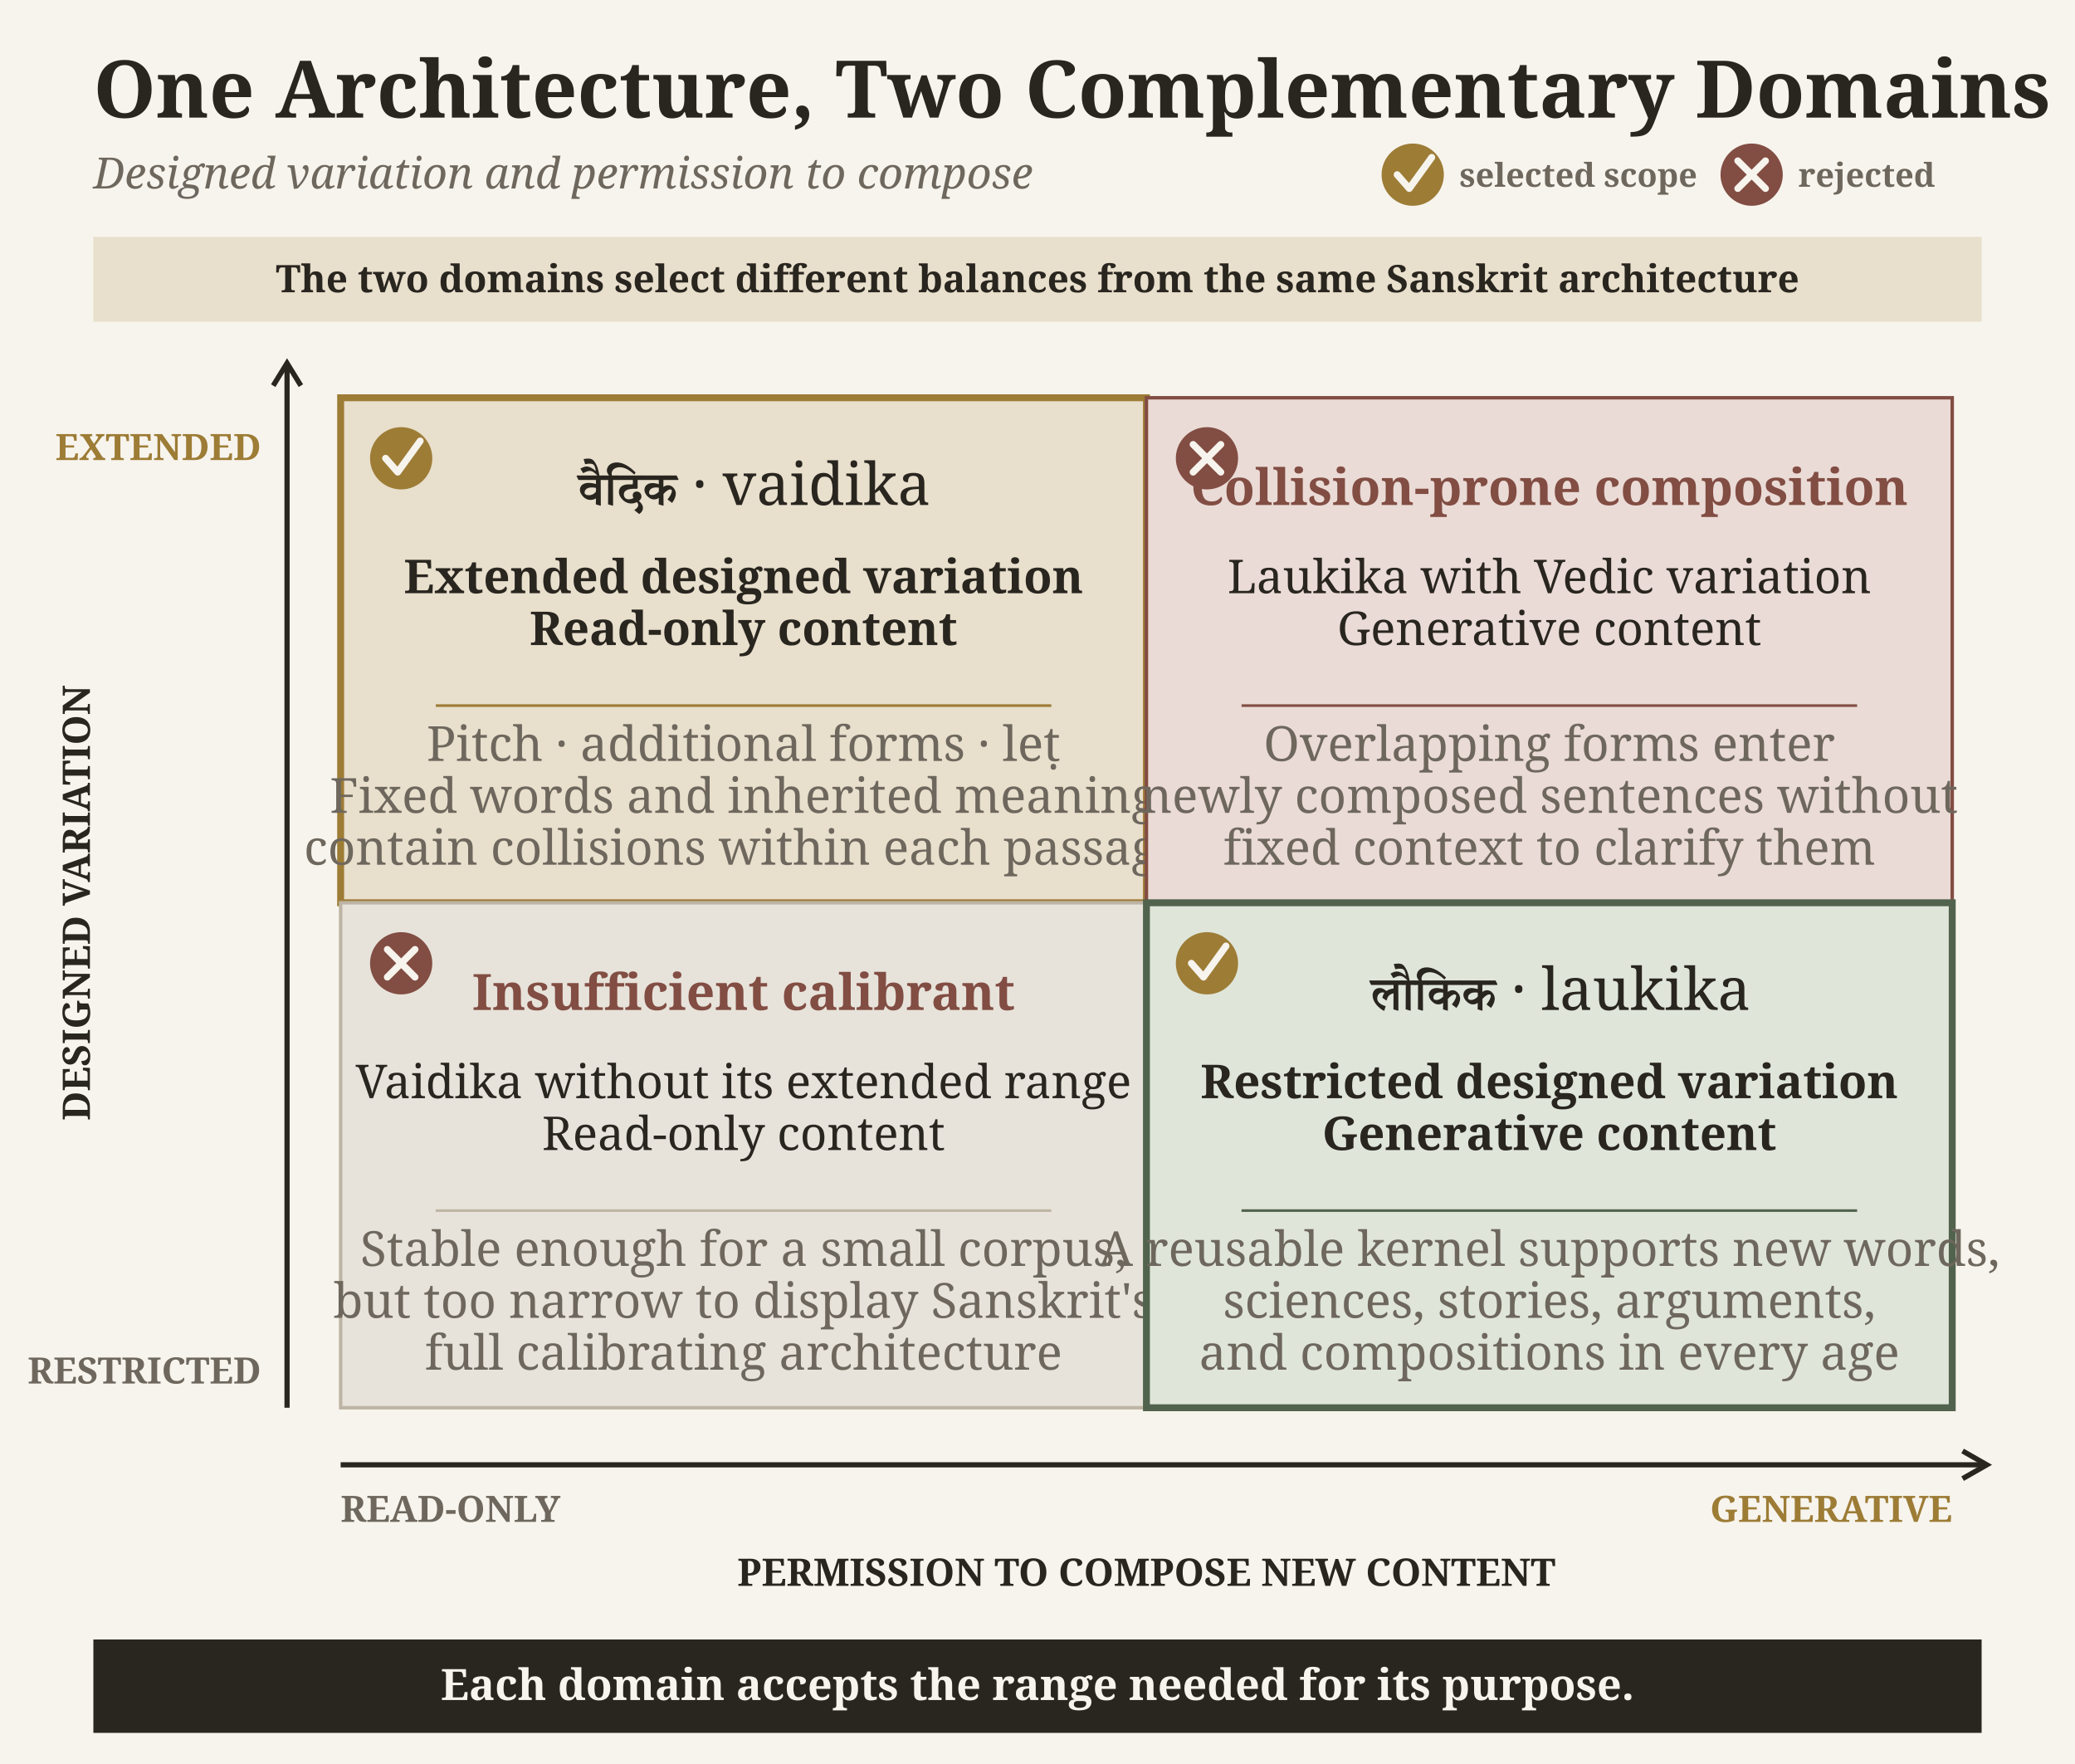
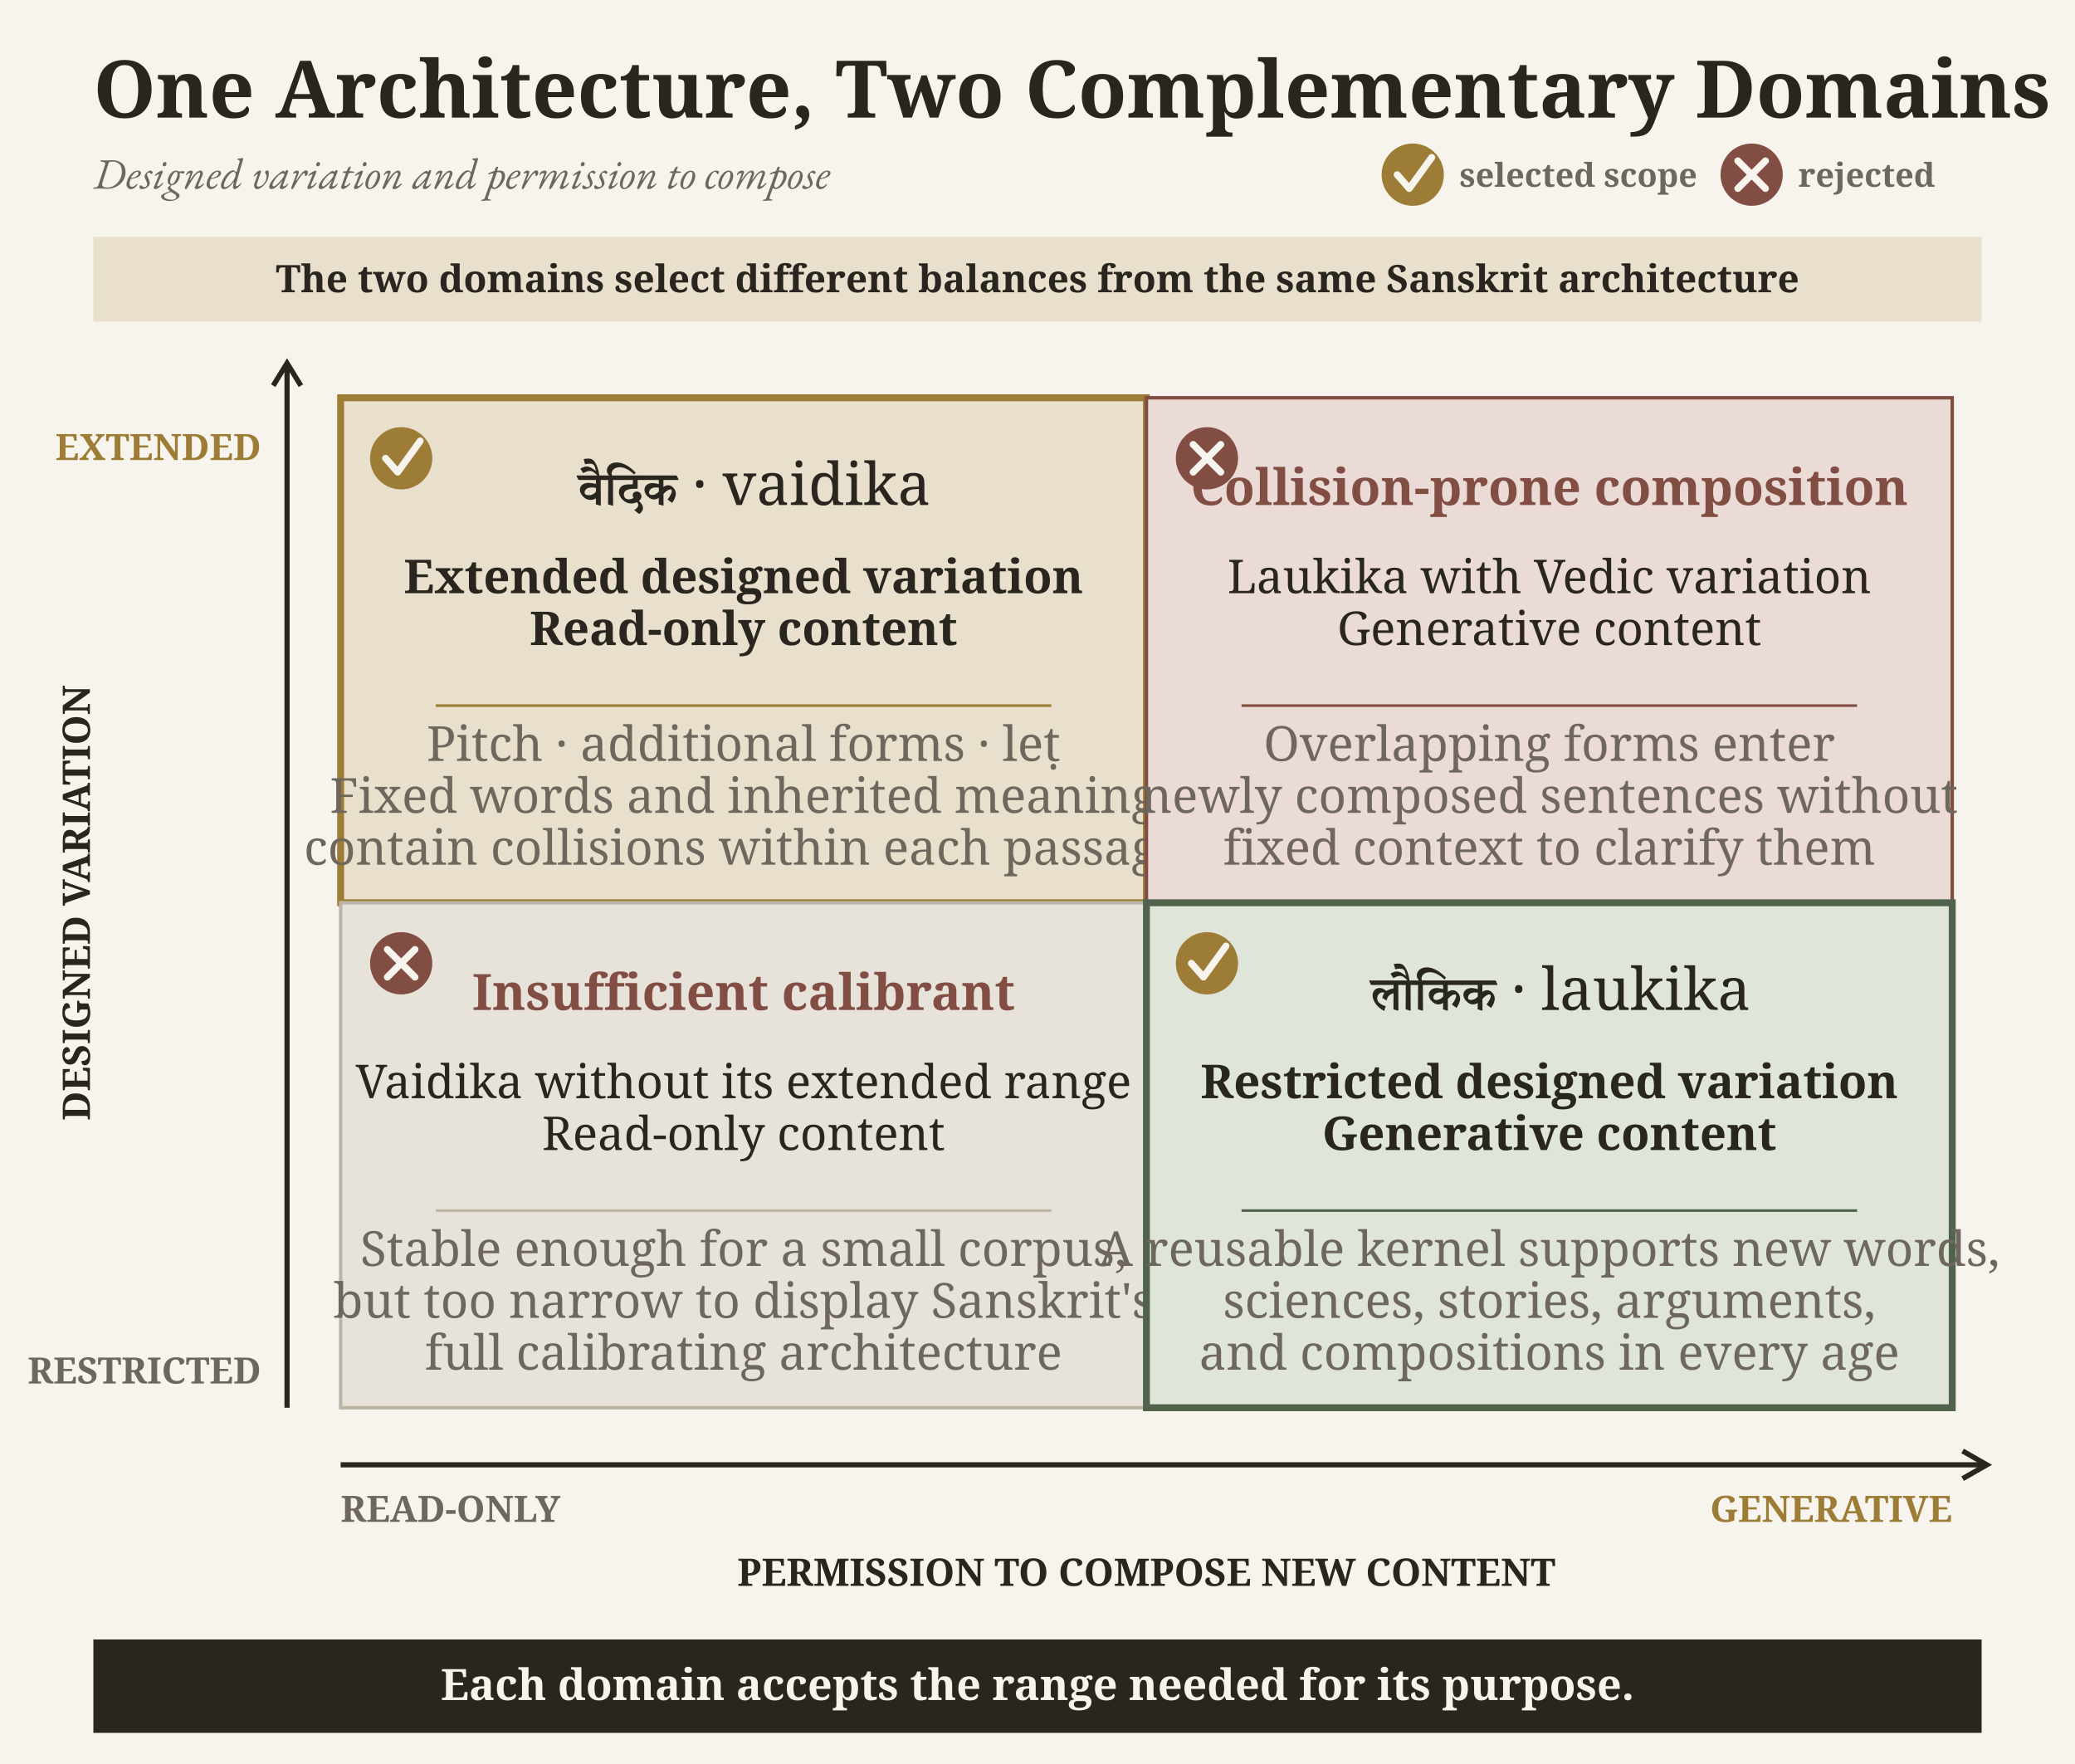
<svg xmlns="http://www.w3.org/2000/svg" width="1200" height="1020" viewBox="0 0 1200 1020">
  <rect width="1200" height="1020" fill="#f7f4ed" />
  <text x="54.0" y="68.0" font-family="EB Garamond, Charter, Georgia, serif" font-size="46" font-weight="600" font-style="normal" fill="#29251f" letter-spacing="0" text-anchor="start">One Architecture, Two Complementary Domains</text>
-   <text x="54.0" y="109.0" font-family="EB Garamond, Charter, Georgia, serif" font-size="25" font-weight="400" font-style="italic" fill="#6e675d" letter-spacing="0" text-anchor="start">Designed variation and permission to compose</text>
+   <g fill="#6e675d">
+     <path transform="translate(54.00,109.00) scale(0.025,-0.025)" d="M317 -7C570 -7 745 174 745 377C745 560 619 655 432 655C385 655 369 649 329 649C287 649 245 653 192 653C176 653 162 650 162 642C162 633 166 626 186 622C230 613 288 608 273 560L123 99C107 51 95 26 32 24C9 23 -4 15 -4 6C-4 -2 4 -5 20 -5C69 -5 87 0 124 0C197 0 298 -7 317 -7ZM322 23C230 23 183 52 211 141L347 571C358 605 358 622 442 622C577 622 659 548 659 395C659 207 521 23 322 23Z" />
+     <path transform="translate(72.80,109.00) scale(0.025,-0.025)" d="M106 -15C171 -15 226 21 266 86C268 89 268 92 268 94C268 100 264 104 258 104C253 104 247 101 240 93C218 69 186 39 138 39C103 39 85 65 85 112C85 143 96 180 106 209C109 217 113 217 121 219C232 240 349 275 349 359C349 393 322 414 275 414C133 414 14 223 14 89C14 42 63 -15 106 -15ZM128 242C123 242 121 242 121 248C121 278 209 389 264 389C281 389 291 374 291 357C291 277 158 242 128 242Z" />
+     <path transform="translate(81.33,109.00) scale(0.025,-0.025)" d="M26 -14C106 -14 212 44 212 123C212 153 196 200 182 227C168 254 149 302 149 319C149 348 167 368 189 368C207 368 218 360 226 352C234 344 240 336 247 336C259 336 281 361 281 373C281 387 251 414 225 414C191 414 92 353 92 275C92 255 104 225 122 193C140 160 151 124 151 95C150 65 127 34 91 34C61 34 45 46 31 57C19 67 9 76 0 76C-9 76 -28 61 -28 30C-28 4 -4 -14 26 -14Z" />
+     <path transform="translate(88.22,109.00) scale(0.025,-0.025)" d="M268 513C298 513 323 540 323 570C323 591 310 613 289 613C257 613 233 584 233 552C233 532 248 513 268 513ZM66 -14C127 -14 244 92 244 134C244 137 241 139 238 139C236 139 235 138 234 137C196 99 151 52 124 52C117 52 108 54 108 64C108 72 110 82 115 93L237 382C241 392 219 421 201 413C117 375 51 317 51 300C51 293 59 290 66 295C90 313 133 333 144 333C151 333 151 327 149 321C120 248 85 146 30 36C27 30 27 25 27 20C27 4 43 -14 66 -14Z" />
+     <path transform="translate(95.58,109.00) scale(0.025,-0.025)" d="M113 -290C205 -290 330 -233 330 -163C330 -143 320 -126 291 -105C262 -84 201 -46 167 -23C133 0 123 12 123 36C123 46 126 55 134 65C139 71 146 77 156 77C245 77 337 205 337 308C337 321 336 333 333 344C330 355 338 358 345 358C360 358 404 346 423 346C431 346 441 356 441 381C441 397 427 404 419 404C392 404 343 391 321 391C311 391 302 397 293 402C285 406 275 414 247 414C140 414 55 268 55 178C55 133 66 105 107 85C112 83 115 81 115 79C115 77 114 73 107 67C79 46 57 25 57 6C57 -15 75 -31 105 -56C109 -60 108 -63 103 -65C12 -95 -96 -135 -96 -180C-96 -248 -4 -290 113 -290ZM153 101C131 101 112 123 112 149C116 235 188 386 250 386C270 386 285 359 285 339C285 274 213 101 153 101ZM143 -260C61 -260 -27 -226 -27 -182C-27 -141 25 -112 105 -87C113 -85 122 -83 130 -83C136 -83 147 -87 158 -93C172 -100 205 -122 216 -130C246 -148 257 -171 257 -191C257 -227 223 -260 143 -260Z" />
+     <path transform="translate(105.95,109.00) scale(0.025,-0.025)" d="M63 -16C74 -16 82 -7 94 15C159 128 242 256 273 294C317 348 352 373 374 372C393 371 403 352 382 297C347 208 307 119 268 30C258 8 281 -14 299 -14C362 -14 427 33 479 96C481 99 483 105 483 110C483 115 479 119 475 119C474 119 473 119 472 118C462 108 390 50 358 50C346 50 342 60 353 86L445 304C472 367 440 414 398 414C337 414 246 337 164 197C160 190 151 191 155 201L221 371C230 395 209 414 188 414C143 413 108 394 88 364C80 352 66 326 67 314C69 304 77 304 82 310C114 352 136 356 156 356C169 356 166 341 154 312L38 28C31 11 47 -16 63 -16Z" />
+     <path transform="translate(119.12,109.00) scale(0.025,-0.025)" d="M106 -15C171 -15 226 21 266 86C268 89 268 92 268 94C268 100 264 104 258 104C253 104 247 101 240 93C218 69 186 39 138 39C103 39 85 65 85 112C85 143 96 180 106 209C109 217 113 217 121 219C232 240 349 275 349 359C349 393 322 414 275 414C133 414 14 223 14 89C14 42 63 -15 106 -15ZM128 242C123 242 121 242 121 248C121 278 209 389 264 389C281 389 291 374 291 357C291 277 158 242 128 242Z" />
+     <path transform="translate(127.65,109.00) scale(0.025,-0.025)" d="M70 -14C142 -14 205 31 297 147C301 153 305 148 303 139C300 127 290 79 285 57C282 41 281 36 281 31C281 9 303 -14 325 -14C368 -14 475 82 475 120C476 125 474 128 469 128C466 128 464 127 461 123C434 86 389 54 363 54C353 54 349 61 349 76C349 86 351 96 354 107L516 668C519 677 520 684 520 691C520 700 516 705 508 705C501 705 456 699 415 693C391 689 381 684 381 675C381 671 381 671 411 661C432 653 439 645 439 631C439 627 439 627 435 611L368 386C367 384 365 381 364 379C363 381 357 384 339 395C302 419 299 420 282 420C239 420 183 386 131 327C58 245 5 133 5 58C5 15 31 -14 70 -14ZM107 33C81 33 73 42 73 71C73 179 220 388 296 388C328 388 346 365 346 326C346 217 196 33 107 33Z" />
+     <path transform="translate(145.55,109.00) scale(0.025,-0.025)" d="M119 -14C173 -14 239 22 302 96C371 176 397 261 397 349C397 395 382 418 368 418C340 418 309 395 309 377C309 365 312 354 321 344C336 327 345 302 345 280C345 165 251 43 154 43C120 43 109 73 124 119L214 379C220 398 204 418 188 418C159 418 108 380 59 313C49 299 47 291 47 283C47 281 49 278 54 278C56 278 60 278 67 286C88 309 116 333 125 333C141 333 137 315 127 288L62 115C40 57 72 -14 119 -14Z" />
+     <path transform="translate(155.80,109.00) scale(0.025,-0.025)" d="M45 -14C105 -14 167 32 289 168C297 177 298 167 291 153C271 111 232 24 244 48C240 40 238 31 238 25C238 6 260 -14 281 -14C313 -14 352 5 390 40C410 60 433 94 433 103C433 111 431 114 426 114C423 114 419 112 417 109C392 75 353 49 329 49C313 49 308 62 316 83L428 380C433 394 435 401 435 405C435 415 415 426 397 426C393 426 389 423 385 416C389 421 387 418 368 386C366 382 364 380 362 380C361 380 368 371 350 395C343 403 332 409 322 409C301 409 256 378 184 315C71 216 -6 101 -6 30C-6 8 20 -14 45 -14ZM101 49C84 49 72 63 72 83C72 129 135 227 202 292C236 325 285 353 309 353C316 353 326 348 334 342C341 336 347 328 347 323C347 299 315 246 265 187C192 100 130 49 101 49Z" />
+     <path transform="translate(167.57,109.00) scale(0.025,-0.025)" d="M60 -17C76 -17 86 11 122 75C163 148 235 258 265 297C298 340 320 355 333 355C347 355 352 343 352 323C352 302 357 288 368 288C396 288 418 332 418 369C418 396 405 419 371 419C324 419 237 327 157 190C153 183 140 186 145 196L190 309C214 369 225 414 170 414C146 414 123 405 107 393C90 381 79 366 79 356C79 346 88 343 96 348C105 353 125 359 144 359C157 359 156 341 150 324L58 84C44 46 35 23 35 7C35 -5 50 -17 60 -17Z" />
+     <path transform="translate(177.05,109.00) scale(0.025,-0.025)" d="M268 513C298 513 323 540 323 570C323 591 310 613 289 613C257 613 233 584 233 552C233 532 248 513 268 513ZM66 -14C127 -14 244 92 244 134C244 137 241 139 238 139C236 139 235 138 234 137C196 99 151 52 124 52C117 52 108 54 108 64C108 72 110 82 115 93L237 382C241 392 219 421 201 413C117 375 51 317 51 300C51 293 59 290 66 295C90 313 133 333 144 333C151 333 151 327 149 321C120 248 85 146 30 36C27 30 27 25 27 20C27 4 43 -14 66 -14Z" />
+     <path transform="translate(184.40,109.00) scale(0.025,-0.025)" d="M45 -14C105 -14 167 32 289 168C297 177 298 167 291 153C271 111 232 24 244 48C240 40 238 31 238 25C238 6 260 -14 281 -14C313 -14 352 5 390 40C410 60 433 94 433 103C433 111 431 114 426 114C423 114 419 112 417 109C392 75 353 49 329 49C313 49 308 62 316 83L428 380C433 394 435 401 435 405C435 415 415 426 397 426C393 426 389 423 385 416C389 421 387 418 368 386C366 382 364 380 362 380C361 380 368 371 350 395C343 403 332 409 322 409C301 409 256 378 184 315C71 216 -6 101 -6 30C-6 8 20 -14 45 -14ZM101 49C84 49 72 63 72 83C72 129 135 227 202 292C236 325 285 353 309 353C316 353 326 348 334 342C341 336 347 328 347 323C347 299 315 246 265 187C192 100 130 49 101 49Z" />
+     <path transform="translate(196.68,109.00) scale(0.025,-0.025)" d="M64 -14C90 -14 167 28 219 85C230 97 237 109 237 118C237 126 224 129 210 115C189 95 151 59 124 59C101 59 97 74 106 99L195 345C198 353 205 359 226 360C255 361 281 363 310 365C325 366 329 374 329 377C329 384 327 388 306 392C288 395 258 400 231 400C220 400 215 402 218 411L244 478C249 491 247 510 236 510C226 510 190 481 182 465L158 416C151 401 148 398 134 398H98C80 398 64 377 64 374C64 369 65 361 82 360L122 358C128 358 135 355 132 346L37 79C30 59 23 45 23 23C23 9 47 -14 64 -14Z" />
+     <path transform="translate(203.97,109.00) scale(0.025,-0.025)" d="M268 513C298 513 323 540 323 570C323 591 310 613 289 613C257 613 233 584 233 552C233 532 248 513 268 513ZM66 -14C127 -14 244 92 244 134C244 137 241 139 238 139C236 139 235 138 234 137C196 99 151 52 124 52C117 52 108 54 108 64C108 72 110 82 115 93L237 382C241 392 219 421 201 413C117 375 51 317 51 300C51 293 59 290 66 295C90 313 133 333 144 333C151 333 151 327 149 321C120 248 85 146 30 36C27 30 27 25 27 20C27 4 43 -14 66 -14Z" />
+     <path transform="translate(210.83,109.00) scale(0.025,-0.025)" d="M108 -14C262 -14 362 176 362 296C362 362 324 414 257 414C123 414 17 224 17 99C17 41 59 -14 108 -14ZM124 16C97 16 81 34 81 78C81 210 178 384 255 384C289 384 298 359 298 324C298 211 204 16 124 16Z" />
+     <path transform="translate(220.33,109.00) scale(0.025,-0.025)" d="M63 -16C74 -16 82 -7 94 15C159 128 242 256 273 294C317 348 352 373 374 372C393 371 403 352 382 297C347 208 307 119 268 30C258 8 281 -14 299 -14C362 -14 427 33 479 96C481 99 483 105 483 110C483 115 479 119 475 119C474 119 473 119 472 118C462 108 390 50 358 50C346 50 342 60 353 86L445 304C472 367 440 414 398 414C337 414 246 337 164 197C160 190 151 191 155 201L221 371C230 395 209 414 188 414C143 413 108 394 88 364C80 352 66 326 67 314C69 304 77 304 82 310C114 352 136 356 156 356C169 356 166 341 154 312L38 28C31 11 47 -16 63 -16Z" />
+     <path transform="translate(238.50,109.00) scale(0.025,-0.025)" d="M45 -14C105 -14 167 32 289 168C297 177 298 167 291 153C271 111 232 24 244 48C240 40 238 31 238 25C238 6 260 -14 281 -14C313 -14 352 5 390 40C410 60 433 94 433 103C433 111 431 114 426 114C423 114 419 112 417 109C392 75 353 49 329 49C313 49 308 62 316 83L428 380C433 394 435 401 435 405C435 415 415 426 397 426C393 426 389 423 385 416C389 421 387 418 368 386C366 382 364 380 362 380C361 380 368 371 350 395C343 403 332 409 322 409C301 409 256 378 184 315C71 216 -6 101 -6 30C-6 8 20 -14 45 -14ZM101 49C84 49 72 63 72 83C72 129 135 227 202 292C236 325 285 353 309 353C316 353 326 348 334 342C341 336 347 328 347 323C347 299 315 246 265 187C192 100 130 49 101 49Z" />
+     <path transform="translate(250.28,109.00) scale(0.025,-0.025)" d="M63 -16C74 -16 82 -7 94 15C159 128 242 256 273 294C317 348 352 373 374 372C393 371 403 352 382 297C347 208 307 119 268 30C258 8 281 -14 299 -14C362 -14 427 33 479 96C481 99 483 105 483 110C483 115 479 119 475 119C474 119 473 119 472 118C462 108 390 50 358 50C346 50 342 60 353 86L445 304C472 367 440 414 398 414C337 414 246 337 164 197C160 190 151 191 155 201L221 371C230 395 209 414 188 414C143 413 108 394 88 364C80 352 66 326 67 314C69 304 77 304 82 310C114 352 136 356 156 356C169 356 166 341 154 312L38 28C31 11 47 -16 63 -16Z" />
+     <path transform="translate(263.45,109.00) scale(0.025,-0.025)" d="M70 -14C142 -14 205 31 297 147C301 153 305 148 303 139C300 127 290 79 285 57C282 41 281 36 281 31C281 9 303 -14 325 -14C368 -14 475 82 475 120C476 125 474 128 469 128C466 128 464 127 461 123C434 86 389 54 363 54C353 54 349 61 349 76C349 86 351 96 354 107L516 668C519 677 520 684 520 691C520 700 516 705 508 705C501 705 456 699 415 693C391 689 381 684 381 675C381 671 381 671 411 661C432 653 439 645 439 631C439 627 439 627 435 611L368 386C367 384 365 381 364 379C363 381 357 384 339 395C302 419 299 420 282 420C239 420 183 386 131 327C58 245 5 133 5 58C5 15 31 -14 70 -14ZM107 33C81 33 73 42 73 71C73 179 220 388 296 388C328 388 346 365 346 326C346 217 196 33 107 33Z" />
+     <path transform="translate(281.35,109.00) scale(0.025,-0.025)" d="M-107 -286C-71 -286 -41 -283 -8 -279C10 -277 44 -279 75 -279C90 -279 104 -276 104 -268C104 -258 87 -254 74 -253C40 -250 23 -237 33 -209L99 -14C108 11 114 12 126 4C139 -4 155 -14 167 -14C299 -14 429 163 429 290C429 360 399 415 299 415C285 415 272 414 255 411C250 410 246 416 250 429L267 487C270 499 260 506 249 506C219 506 208 480 189 417C186 407 180 403 171 401C118 387 76 366 55 355C47 351 40 345 40 334C40 326 50 322 61 327C89 340 109 345 141 350C161 353 162 347 152 319L-41 -220C-50 -246 -65 -252 -93 -257C-105 -259 -123 -267 -123 -277C-123 -284 -114 -286 -107 -286ZM186 20C165 20 152 29 146 46C141 61 141 82 149 106L241 376C255 378 267 378 279 378C327 377 355 356 355 281C355 175 248 20 186 20Z" />
+     <path transform="translate(292.33,109.00) scale(0.025,-0.025)" d="M106 -15C171 -15 226 21 266 86C268 89 268 92 268 94C268 100 264 104 258 104C253 104 247 101 240 93C218 69 186 39 138 39C103 39 85 65 85 112C85 143 96 180 106 209C109 217 113 217 121 219C232 240 349 275 349 359C349 393 322 414 275 414C133 414 14 223 14 89C14 42 63 -15 106 -15ZM128 242C123 242 121 242 121 248C121 278 209 389 264 389C281 389 291 374 291 357C291 277 158 242 128 242Z" />
+     <path transform="translate(300.85,109.00) scale(0.025,-0.025)" d="M60 -17C76 -17 86 11 122 75C163 148 235 258 265 297C298 340 320 355 333 355C347 355 352 343 352 323C352 302 357 288 368 288C396 288 418 332 418 369C418 396 405 419 371 419C324 419 237 327 157 190C153 183 140 186 145 196L190 309C214 369 225 414 170 414C146 414 123 405 107 393C90 381 79 366 79 356C79 346 88 343 96 348C105 353 125 359 144 359C157 359 156 341 150 324L58 84C44 46 35 23 35 7C35 -5 50 -17 60 -17Z" />
+     <path transform="translate(310.32,109.00) scale(0.025,-0.025)" d="M75 -17C91 -17 106 14 141 78C181 151 253 261 284 299C328 353 365 377 387 375C396 374 419 365 407 334L314 84C300 46 291 16 291 10C291 -2 299 -17 309 -17C325 -17 353 14 388 78C428 151 500 259 531 297C575 351 612 373 634 372C649 371 664 357 654 331L538 32C530 9 552 -14 568 -14C631 -14 686 37 730 87C744 102 748 112 748 123C748 128 744 132 740 132C739 132 738 132 737 131C727 121 658 50 626 50C614 50 610 60 621 86L707 308C734 378 700 414 663 414C598 414 516 345 432 208C428 201 419 202 423 212L459 317C481 381 447 414 409 414C344 414 267 339 182 208C178 201 169 202 173 212L230 360C246 402 211 414 184 414C139 413 108 392 85 364C76 353 67 326 68 314C70 304 78 304 83 310C115 352 135 356 155 356C171 356 178 342 172 325L80 84C66 46 57 19 57 13C57 1 65 -17 75 -17Z" />
+     <path transform="translate(330.05,109.00) scale(0.025,-0.025)" d="M268 513C298 513 323 540 323 570C323 591 310 613 289 613C257 613 233 584 233 552C233 532 248 513 268 513ZM66 -14C127 -14 244 92 244 134C244 137 241 139 238 139C236 139 235 138 234 137C196 99 151 52 124 52C117 52 108 54 108 64C108 72 110 82 115 93L237 382C241 392 219 421 201 413C117 375 51 317 51 300C51 293 59 290 66 295C90 313 133 333 144 333C151 333 151 327 149 321C120 248 85 146 30 36C27 30 27 25 27 20C27 4 43 -14 66 -14Z" />
+     <path transform="translate(337.40,109.00) scale(0.025,-0.025)" d="M26 -14C106 -14 212 44 212 123C212 153 196 200 182 227C168 254 149 302 149 319C149 348 167 368 189 368C207 368 218 360 226 352C234 344 240 336 247 336C259 336 281 361 281 373C281 387 251 414 225 414C191 414 92 353 92 275C92 255 104 225 122 193C140 160 151 124 151 95C150 65 127 34 91 34C61 34 45 46 31 57C19 67 9 76 0 76C-9 76 -28 61 -28 30C-28 4 -4 -14 26 -14Z" />
+     <path transform="translate(344.30,109.00) scale(0.025,-0.025)" d="M26 -14C106 -14 212 44 212 123C212 153 196 200 182 227C168 254 149 302 149 319C149 348 167 368 189 368C207 368 218 360 226 352C234 344 240 336 247 336C259 336 281 361 281 373C281 387 251 414 225 414C191 414 92 353 92 275C92 255 104 225 122 193C140 160 151 124 151 95C150 65 127 34 91 34C61 34 45 46 31 57C19 67 9 76 0 76C-9 76 -28 61 -28 30C-28 4 -4 -14 26 -14Z" />
+     <path transform="translate(351.20,109.00) scale(0.025,-0.025)" d="M268 513C298 513 323 540 323 570C323 591 310 613 289 613C257 613 233 584 233 552C233 532 248 513 268 513ZM66 -14C127 -14 244 92 244 134C244 137 241 139 238 139C236 139 235 138 234 137C196 99 151 52 124 52C117 52 108 54 108 64C108 72 110 82 115 93L237 382C241 392 219 421 201 413C117 375 51 317 51 300C51 293 59 290 66 295C90 313 133 333 144 333C151 333 151 327 149 321C120 248 85 146 30 36C27 30 27 25 27 20C27 4 43 -14 66 -14Z" />
+     <path transform="translate(358.05,109.00) scale(0.025,-0.025)" d="M108 -14C262 -14 362 176 362 296C362 362 324 414 257 414C123 414 17 224 17 99C17 41 59 -14 108 -14ZM124 16C97 16 81 34 81 78C81 210 178 384 255 384C289 384 298 359 298 324C298 211 204 16 124 16Z" />
+     <path transform="translate(367.55,109.00) scale(0.025,-0.025)" d="M63 -16C74 -16 82 -7 94 15C159 128 242 256 273 294C317 348 352 373 374 372C393 371 403 352 382 297C347 208 307 119 268 30C258 8 281 -14 299 -14C362 -14 427 33 479 96C481 99 483 105 483 110C483 115 479 119 475 119C474 119 473 119 472 118C462 108 390 50 358 50C346 50 342 60 353 86L445 304C472 367 440 414 398 414C337 414 246 337 164 197C160 190 151 191 155 201L221 371C230 395 209 414 188 414C143 413 108 394 88 364C80 352 66 326 67 314C69 304 77 304 82 310C114 352 136 356 156 356C169 356 166 341 154 312L38 28C31 11 47 -16 63 -16Z" />
+     <path transform="translate(385.73,109.00) scale(0.025,-0.025)" d="M64 -14C90 -14 167 28 219 85C230 97 237 109 237 118C237 126 224 129 210 115C189 95 151 59 124 59C101 59 97 74 106 99L195 345C198 353 205 359 226 360C255 361 281 363 310 365C325 366 329 374 329 377C329 384 327 388 306 392C288 395 258 400 231 400C220 400 215 402 218 411L244 478C249 491 247 510 236 510C226 510 190 481 182 465L158 416C151 401 148 398 134 398H98C80 398 64 377 64 374C64 369 65 361 82 360L122 358C128 358 135 355 132 346L37 79C30 59 23 45 23 23C23 9 47 -14 64 -14Z" />
+     <path transform="translate(393.03,109.00) scale(0.025,-0.025)" d="M108 -14C262 -14 362 176 362 296C362 362 324 414 257 414C123 414 17 224 17 99C17 41 59 -14 108 -14ZM124 16C97 16 81 34 81 78C81 210 178 384 255 384C289 384 298 359 298 324C298 211 204 16 124 16Z" />
+     <path transform="translate(407.53,109.00) scale(0.025,-0.025)" d="M99 -15C180 -15 252 63 252 84C252 91 250 97 244 97C236 97 233 93 224 84C198 60 178 41 135 41C106 41 87 54 87 98C87 208 172 387 236 387C258 387 269 372 277 357C284 344 290 333 301 333C315 333 331 360 331 382C331 399 312 414 276 414C106 414 17 210 15 90C14 28 63 -15 99 -15Z" />
+     <path transform="translate(414.98,109.00) scale(0.025,-0.025)" d="M108 -14C262 -14 362 176 362 296C362 362 324 414 257 414C123 414 17 224 17 99C17 41 59 -14 108 -14ZM124 16C97 16 81 34 81 78C81 210 178 384 255 384C289 384 298 359 298 324C298 211 204 16 124 16Z" />
+     <path transform="translate(424.48,109.00) scale(0.025,-0.025)" d="M75 -17C91 -17 106 14 141 78C181 151 253 261 284 299C328 353 365 377 387 375C396 374 419 365 407 334L314 84C300 46 291 16 291 10C291 -2 299 -17 309 -17C325 -17 353 14 388 78C428 151 500 259 531 297C575 351 612 373 634 372C649 371 664 357 654 331L538 32C530 9 552 -14 568 -14C631 -14 686 37 730 87C744 102 748 112 748 123C748 128 744 132 740 132C739 132 738 132 737 131C727 121 658 50 626 50C614 50 610 60 621 86L707 308C734 378 700 414 663 414C598 414 516 345 432 208C428 201 419 202 423 212L459 317C481 381 447 414 409 414C344 414 267 339 182 208C178 201 169 202 173 212L230 360C246 402 211 414 184 414C139 413 108 392 85 364C76 353 67 326 68 314C70 304 78 304 83 310C115 352 135 356 155 356C171 356 178 342 172 325L80 84C66 46 57 19 57 13C57 1 65 -17 75 -17Z" />
+     <path transform="translate(444.20,109.00) scale(0.025,-0.025)" d="M-107 -286C-71 -286 -41 -283 -8 -279C10 -277 44 -279 75 -279C90 -279 104 -276 104 -268C104 -258 87 -254 74 -253C40 -250 23 -237 33 -209L99 -14C108 11 114 12 126 4C139 -4 155 -14 167 -14C299 -14 429 163 429 290C429 360 399 415 299 415C285 415 272 414 255 411C250 410 246 416 250 429L267 487C270 499 260 506 249 506C219 506 208 480 189 417C186 407 180 403 171 401C118 387 76 366 55 355C47 351 40 345 40 334C40 326 50 322 61 327C89 340 109 345 141 350C161 353 162 347 152 319L-41 -220C-50 -246 -65 -252 -93 -257C-105 -259 -123 -267 -123 -277C-123 -284 -114 -286 -107 -286ZM186 20C165 20 152 29 146 46C141 61 141 82 149 106L241 376C255 378 267 378 279 378C327 377 355 356 355 281C355 175 248 20 186 20Z" />
+     <path transform="translate(455.18,109.00) scale(0.025,-0.025)" d="M108 -14C262 -14 362 176 362 296C362 362 324 414 257 414C123 414 17 224 17 99C17 41 59 -14 108 -14ZM124 16C97 16 81 34 81 78C81 210 178 384 255 384C289 384 298 359 298 324C298 211 204 16 124 16Z" />
+     <path transform="translate(464.68,109.00) scale(0.025,-0.025)" d="M26 -14C106 -14 212 44 212 123C212 153 196 200 182 227C168 254 149 302 149 319C149 348 167 368 189 368C207 368 218 360 226 352C234 344 240 336 247 336C259 336 281 361 281 373C281 387 251 414 225 414C191 414 92 353 92 275C92 255 104 225 122 193C140 160 151 124 151 95C150 65 127 34 91 34C61 34 45 46 31 57C19 67 9 76 0 76C-9 76 -28 61 -28 30C-28 4 -4 -14 26 -14Z" />
+     <path transform="translate(471.58,109.00) scale(0.025,-0.025)" d="M106 -15C171 -15 226 21 266 86C268 89 268 92 268 94C268 100 264 104 258 104C253 104 247 101 240 93C218 69 186 39 138 39C103 39 85 65 85 112C85 143 96 180 106 209C109 217 113 217 121 219C232 240 349 275 349 359C349 393 322 414 275 414C133 414 14 223 14 89C14 42 63 -15 106 -15ZM128 242C123 242 121 242 121 248C121 278 209 389 264 389C281 389 291 374 291 357C291 277 158 242 128 242Z" />
+   </g>
  <circle cx="817" cy="101" r="18" fill="#9d7c36" />
  <path d="M 808,101 L 815,109 L 828,91" fill="none" stroke="#f7f4ed" stroke-width="4" stroke-linecap="round" stroke-linejoin="round" />
  <text x="844.0" y="108.0" font-family="EB Garamond, Charter, Georgia, serif" font-size="19" font-weight="600" font-style="normal" fill="#6e675d" letter-spacing="0" text-anchor="start">selected scope</text>
  <circle cx="1013" cy="101" r="18" fill="#824d43" />
  <line x1="1005" y1="93" x2="1021" y2="109" stroke="#f7f4ed" stroke-width="4" stroke-linecap="round" />
  <line x1="1021" y1="93" x2="1005" y2="109" stroke="#f7f4ed" stroke-width="4" stroke-linecap="round" />
  <text x="1040.0" y="108.0" font-family="EB Garamond, Charter, Georgia, serif" font-size="19" font-weight="600" font-style="normal" fill="#6e675d" letter-spacing="0" text-anchor="start">rejected</text>
  <rect x="54" y="137" width="1092" height="49" fill="#e8dfcc" />
  <text x="600.0" y="169.0" font-family="EB Garamond, Charter, Georgia, serif" font-size="22" font-weight="600" font-style="normal" fill="#29251f" letter-spacing="0" text-anchor="middle">The two domains select different balances from the same Sanskrit architecture</text>
  <rect x="197" y="230" width="466" height="292" fill="#e8dfcc" stroke="#9d7c36" stroke-width="4" />
  <g fill="#29251f">
    <path transform="translate(334.24,292.00) scale(0.016602,-0.016602)" d="M18 872H627V733C525 759 443 770 375 770C167 770 68 660 68 528C68 473 89 406 151 327C234 223 331 177 438 177C500 177 563 192 627 229L623 21L782 -25L796 -15L792 872H966L980 891L912 1028H-36L-50 1009ZM629 509C629 463 610 437 577 410C515 361 448 340 378 340C275 340 231 381 231 435C231 531 316 611 479 611C535 611 584 605 629 595Z" />
    <path transform="translate(349.52,292.00) scale(0.016602,-0.016602)" d="M-180 1008 -173 1018C-206 1218 -238 1330 -295 1431C-367 1559 -426 1616 -562 1616C-613 1616 -667 1611 -723 1599L-672 1425L-663 1420C-603 1434 -556 1439 -513 1439C-406 1439 -359 1407 -333 1332C-323 1302 -310 1253 -298 1191L-303 1187C-433 1294 -525 1341 -619 1341C-685 1341 -766 1309 -837 1265L-743 1115L-734 1110C-652 1155 -576 1187 -510 1187C-419 1187 -324 1122 -231 1008Z" />
    <path transform="translate(349.68,292.00) scale(0.016602,-0.016602)" d="M18 872H123L119 22L280 -25L294 -15L290 872H464L478 891L410 1028H257C249 1044 243 1066 243 1093C243 1212 351 1315 522 1315C698 1315 863 1218 1023 1066H1036L1078 1132C835 1374 619 1482 419 1482C190 1482 77 1336 77 1201C77 1140 104 1087 153 1028H-36L-50 1009Z" />
    <path transform="translate(356.79,292.00) scale(0.016602,-0.016602)" d="M18 872H555V756C555 729 546 718 519 718H418C141 718 69 580 69 451C69 334 139 238 209 172C286 101 382 52 499 52C563 52 628 66 695 100C727 69 742 33 742 -4C741 -66 689 -124 603 -178L771 -312H778C855 -263 906 -187 906 -104C906 -10 853 59 766 141C822 187 854 239 854 298C854 385 788 469 691 469C612 469 549 421 549 338C549 300 560 271 578 246C534 215 476 197 408 197C310 197 241 264 241 366C241 474 328 564 591 564H706L721 585L720 872H926L940 891L872 1028H-36L-50 1009Z" />
    <path transform="translate(371.56,292.00) scale(0.016602,-0.016602)" d="M18 872H568V725C477 754 403 764 341 764C185 764 68 670 68 524C68 452 106 380 158 320C229 247 297 195 403 195C461 195 517 209 567 247L569 246L564 21L719 -25L733 -15L731 383C812 477 900 542 972 542C1007 542 1022 525 1022 488C1022 411 958 300 872 193L1021 78H1035C1111 178 1160 294 1160 395C1160 469 1134 539 1076 602C1026 658 967 688 892 688C844 688 782 668 732 630L729 632V872H1242L1256 891L1188 1028H-36L-50 1009ZM570 466C493 386 413 348 336 348C269 348 229 374 229 428C229 526 306 611 473 611C507 611 542 608 570 602Z" />
    <text x="391.58" y="292.00" font-family="Adobe Devanagari, Noto Serif Devanagari, serif" font-size="34.00" fill="#29251f" dominant-baseline="auto" xml:space="preserve"> · vaidika</text>
  </g>
  <circle cx="232" cy="265" r="18" fill="#9d7c36" />
  <path d="M 223,265 L 230,273 L 243,255" fill="none" stroke="#f7f4ed" stroke-width="4" stroke-linecap="round" stroke-linejoin="round" />
  <text x="430.0" y="343.0" font-family="EB Garamond, Charter, Georgia, serif" font-size="27" font-weight="600" font-style="normal" fill="#29251f" letter-spacing="0" text-anchor="middle">Extended designed variation</text>
  <text x="430.0" y="373.0" font-family="EB Garamond, Charter, Georgia, serif" font-size="27" font-weight="600" font-style="normal" fill="#29251f" letter-spacing="0" text-anchor="middle">Read-only content</text>
  <line x1="252" y1="408" x2="608" y2="408" stroke="#9d7c36" stroke-width="1.5" />
  <text x="430.0" y="440.0" font-family="EB Garamond, Charter, Georgia, serif" font-size="28" font-weight="400" font-style="normal" fill="#6e675d" letter-spacing="0" text-anchor="middle">Pitch · additional forms · leṭ</text>
  <text x="430.0" y="470.0" font-family="EB Garamond, Charter, Georgia, serif" font-size="28" font-weight="400" font-style="normal" fill="#6e675d" letter-spacing="0" text-anchor="middle">Fixed words and inherited meaning</text>
  <text x="430.0" y="500.0" font-family="EB Garamond, Charter, Georgia, serif" font-size="28" font-weight="400" font-style="normal" fill="#6e675d" letter-spacing="0" text-anchor="middle">contain collisions within each passage</text>
  <rect x="663" y="230" width="466" height="292" fill="#eadbd6" stroke="#824d43" stroke-width="2" />
  <text x="896.0" y="292.0" font-family="EB Garamond, Charter, Georgia, serif" font-size="29" font-weight="600" font-style="normal" fill="#824d43" letter-spacing="0" text-anchor="middle">Collision-prone composition</text>
  <circle cx="698" cy="265" r="18" fill="#824d43" />
  <line x1="690" y1="257" x2="706" y2="273" stroke="#f7f4ed" stroke-width="4" stroke-linecap="round" />
  <line x1="706" y1="257" x2="690" y2="273" stroke="#f7f4ed" stroke-width="4" stroke-linecap="round" />
  <text x="896.0" y="343.0" font-family="EB Garamond, Charter, Georgia, serif" font-size="27" font-weight="500" font-style="normal" fill="#29251f" letter-spacing="0" text-anchor="middle">Laukika with Vedic variation</text>
  <text x="896.0" y="373.0" font-family="EB Garamond, Charter, Georgia, serif" font-size="27" font-weight="500" font-style="normal" fill="#29251f" letter-spacing="0" text-anchor="middle">Generative content</text>
  <line x1="718" y1="408" x2="1074" y2="408" stroke="#824d43" stroke-width="1.5" />
  <text x="896.0" y="440.0" font-family="EB Garamond, Charter, Georgia, serif" font-size="28" font-weight="400" font-style="normal" fill="#6e675d" letter-spacing="0" text-anchor="middle">Overlapping forms enter</text>
  <text x="896.0" y="470.0" font-family="EB Garamond, Charter, Georgia, serif" font-size="28" font-weight="400" font-style="normal" fill="#6e675d" letter-spacing="0" text-anchor="middle">newly composed sentences without</text>
  <text x="896.0" y="500.0" font-family="EB Garamond, Charter, Georgia, serif" font-size="28" font-weight="400" font-style="normal" fill="#6e675d" letter-spacing="0" text-anchor="middle">fixed context to clarify them</text>
  <rect x="197" y="522" width="466" height="292" fill="#e7e3da" stroke="#bdb4a5" stroke-width="2" />
  <text x="430.0" y="584.0" font-family="EB Garamond, Charter, Georgia, serif" font-size="29" font-weight="600" font-style="normal" fill="#824d43" letter-spacing="0" text-anchor="middle">Insufficient calibrant</text>
  <circle cx="232" cy="557" r="18" fill="#824d43" />
  <line x1="224" y1="549" x2="240" y2="565" stroke="#f7f4ed" stroke-width="4" stroke-linecap="round" />
  <line x1="240" y1="549" x2="224" y2="565" stroke="#f7f4ed" stroke-width="4" stroke-linecap="round" />
  <text x="430.0" y="635.0" font-family="EB Garamond, Charter, Georgia, serif" font-size="27" font-weight="500" font-style="normal" fill="#29251f" letter-spacing="0" text-anchor="middle">Vaidika without its extended range</text>
  <text x="430.0" y="665.0" font-family="EB Garamond, Charter, Georgia, serif" font-size="27" font-weight="500" font-style="normal" fill="#29251f" letter-spacing="0" text-anchor="middle">Read-only content</text>
  <line x1="252" y1="700" x2="608" y2="700" stroke="#bdb4a5" stroke-width="1.5" />
  <text x="430.0" y="732.0" font-family="EB Garamond, Charter, Georgia, serif" font-size="28" font-weight="400" font-style="normal" fill="#6e675d" letter-spacing="0" text-anchor="middle">Stable enough for a small corpus,</text>
  <text x="430.0" y="762.0" font-family="EB Garamond, Charter, Georgia, serif" font-size="28" font-weight="400" font-style="normal" fill="#6e675d" letter-spacing="0" text-anchor="middle">but too narrow to display Sanskrit's</text>
  <text x="430.0" y="792.0" font-family="EB Garamond, Charter, Georgia, serif" font-size="28" font-weight="400" font-style="normal" fill="#6e675d" letter-spacing="0" text-anchor="middle">full calibrating architecture</text>
  <rect x="663" y="522" width="466" height="292" fill="#dfe5d9" stroke="#52634d" stroke-width="4" />
  <g fill="#29251f">
    <path transform="translate(792.63,584.00) scale(0.016602,-0.016602)" d="M18 872H800V751C688 733 609 701 550 661C461 729 405 766 313 766C181 765 70 671 70 505C70 295 260 76 464 -30L477 -25L526 132C332 196 231 277 231 407C231 522 315 612 413 612C442 612 465 605 484 596C450 555 425 495 410 424L543 333H557C597 473 639 537 799 582L796 21L955 -25L969 -15L965 872H1139L1153 891L1085 1028H-36L-50 1009Z" />
    <path transform="translate(810.94,584.00) scale(0.016602,-0.016602)" d="M18 872H123L119 22L280 -25L294 -15L290 872H464L478 891L410 1028H254C221 1219 190 1330 133 1431C61 1559 2 1616 -134 1616C-185 1616 -239 1611 -295 1599L-244 1425L-235 1420C-175 1434 -128 1439 -85 1439C22 1439 69 1407 95 1332C105 1302 118 1253 130 1191L125 1187C-5 1294 -97 1341 -191 1341C-257 1341 -338 1309 -409 1265L-315 1115L-306 1110C-224 1155 -148 1187 -82 1187C5 1187 91 1129 176 1033L173 1028H-36L-50 1009Z" />
    <path transform="translate(818.05,584.00) scale(0.016602,-0.016602)" d="M18 872H123L119 22L280 -25L294 -15L290 872H464L478 891L410 1028H257C249 1044 243 1065 243 1092C243 1211 353 1316 528 1316C707 1316 875 1218 1038 1066H1051L1093 1132C845 1377 625 1484 423 1484C190 1484 77 1337 77 1201C77 1140 104 1087 153 1028H-36L-50 1009Z" />
    <path transform="translate(825.15,584.00) scale(0.016602,-0.016602)" d="M18 872H568V725C477 754 403 764 341 764C185 764 68 670 68 524C68 452 106 380 158 320C229 247 297 195 403 195C461 195 517 209 567 247L569 246L564 21L719 -25L733 -15L731 383C812 477 900 542 972 542C1007 542 1022 525 1022 488C1022 411 958 300 872 193L1021 78H1035C1111 178 1160 294 1160 395C1160 469 1134 539 1076 602C1026 658 967 688 892 688C844 688 782 668 732 630L729 632V872H1242L1256 891L1188 1028H-36L-50 1009ZM570 466C493 386 413 348 336 348C269 348 229 374 229 428C229 526 306 611 473 611C507 611 542 608 570 602Z" />
    <path transform="translate(845.17,584.00) scale(0.016602,-0.016602)" d="M18 872H568V725C477 754 403 764 341 764C185 764 68 670 68 524C68 452 106 380 158 320C229 247 297 195 403 195C461 195 517 209 567 247L569 246L564 21L719 -25L733 -15L731 383C812 477 900 542 972 542C1007 542 1022 525 1022 488C1022 411 958 300 872 193L1021 78H1035C1111 178 1160 294 1160 395C1160 469 1134 539 1076 602C1026 658 967 688 892 688C844 688 782 668 732 630L729 632V872H1242L1256 891L1188 1028H-36L-50 1009ZM570 466C493 386 413 348 336 348C269 348 229 374 229 428C229 526 306 611 473 611C507 611 542 608 570 602Z" />
    <text x="865.20" y="584.00" font-family="Adobe Devanagari, Noto Serif Devanagari, serif" font-size="34.00" fill="#29251f" dominant-baseline="auto" xml:space="preserve"> · laukika</text>
  </g>
  <circle cx="698" cy="557" r="18" fill="#9d7c36" />
  <path d="M 689,557 L 696,565 L 709,547" fill="none" stroke="#f7f4ed" stroke-width="4" stroke-linecap="round" stroke-linejoin="round" />
  <text x="896.0" y="635.0" font-family="EB Garamond, Charter, Georgia, serif" font-size="27" font-weight="600" font-style="normal" fill="#29251f" letter-spacing="0" text-anchor="middle">Restricted designed variation</text>
  <text x="896.0" y="665.0" font-family="EB Garamond, Charter, Georgia, serif" font-size="27" font-weight="600" font-style="normal" fill="#29251f" letter-spacing="0" text-anchor="middle">Generative content</text>
  <line x1="718" y1="700" x2="1074" y2="700" stroke="#52634d" stroke-width="1.5" />
  <text x="896.0" y="732.0" font-family="EB Garamond, Charter, Georgia, serif" font-size="28" font-weight="400" font-style="normal" fill="#6e675d" letter-spacing="0" text-anchor="middle">A reusable kernel supports new words,</text>
  <text x="896.0" y="762.0" font-family="EB Garamond, Charter, Georgia, serif" font-size="28" font-weight="400" font-style="normal" fill="#6e675d" letter-spacing="0" text-anchor="middle">sciences, stories, arguments,</text>
  <text x="896.0" y="792.0" font-family="EB Garamond, Charter, Georgia, serif" font-size="28" font-weight="400" font-style="normal" fill="#6e675d" letter-spacing="0" text-anchor="middle">and compositions in every age</text>
  <line x1="166" y1="814" x2="166" y2="212" stroke="#29251f" stroke-width="3" />
  <path d="M 158,223 L 166,210 L 174,223" fill="none" stroke="#29251f" stroke-width="3" />
  <text x="151.0" y="266.0" font-family="EB Garamond, Charter, Georgia, serif" font-size="21" font-weight="600" font-style="normal" fill="#9d7c36" letter-spacing="0" text-anchor="end">EXTENDED</text>
  <text x="151.0" y="800.0" font-family="EB Garamond, Charter, Georgia, serif" font-size="21" font-weight="600" font-style="normal" fill="#6e675d" letter-spacing="0" text-anchor="end">RESTRICTED</text>
  <text x="52" y="522.0" font-family="EB Garamond, Charter, Georgia, serif" font-size="22" font-weight="600" fill="#29251f" text-anchor="middle" transform="rotate(-90 52 522.0)">DESIGNED VARIATION</text>
  <line x1="197" y1="847" x2="1147" y2="847" stroke="#29251f" stroke-width="3" />
  <path d="M 1135,839 L 1149,847 L 1135,855" fill="none" stroke="#29251f" stroke-width="3" />
  <text x="197.0" y="880.0" font-family="EB Garamond, Charter, Georgia, serif" font-size="21" font-weight="600" font-style="normal" fill="#6e675d" letter-spacing="0" text-anchor="start">READ-ONLY</text>
  <text x="1129.0" y="880.0" font-family="EB Garamond, Charter, Georgia, serif" font-size="21" font-weight="600" font-style="normal" fill="#9d7c36" letter-spacing="0" text-anchor="end">GENERATIVE</text>
  <text x="663.0" y="917.0" font-family="EB Garamond, Charter, Georgia, serif" font-size="22" font-weight="600" font-style="normal" fill="#29251f" letter-spacing="0" text-anchor="middle">PERMISSION TO COMPOSE NEW CONTENT</text>
  <rect x="54" y="948" width="1092" height="54" fill="#29251f" />
  <text x="600.0" y="983.0" font-family="EB Garamond, Charter, Georgia, serif" font-size="25" font-weight="600" font-style="normal" fill="#f7f4ed" letter-spacing="0" text-anchor="middle">Each domain accepts the range needed for its purpose.</text>
</svg>
